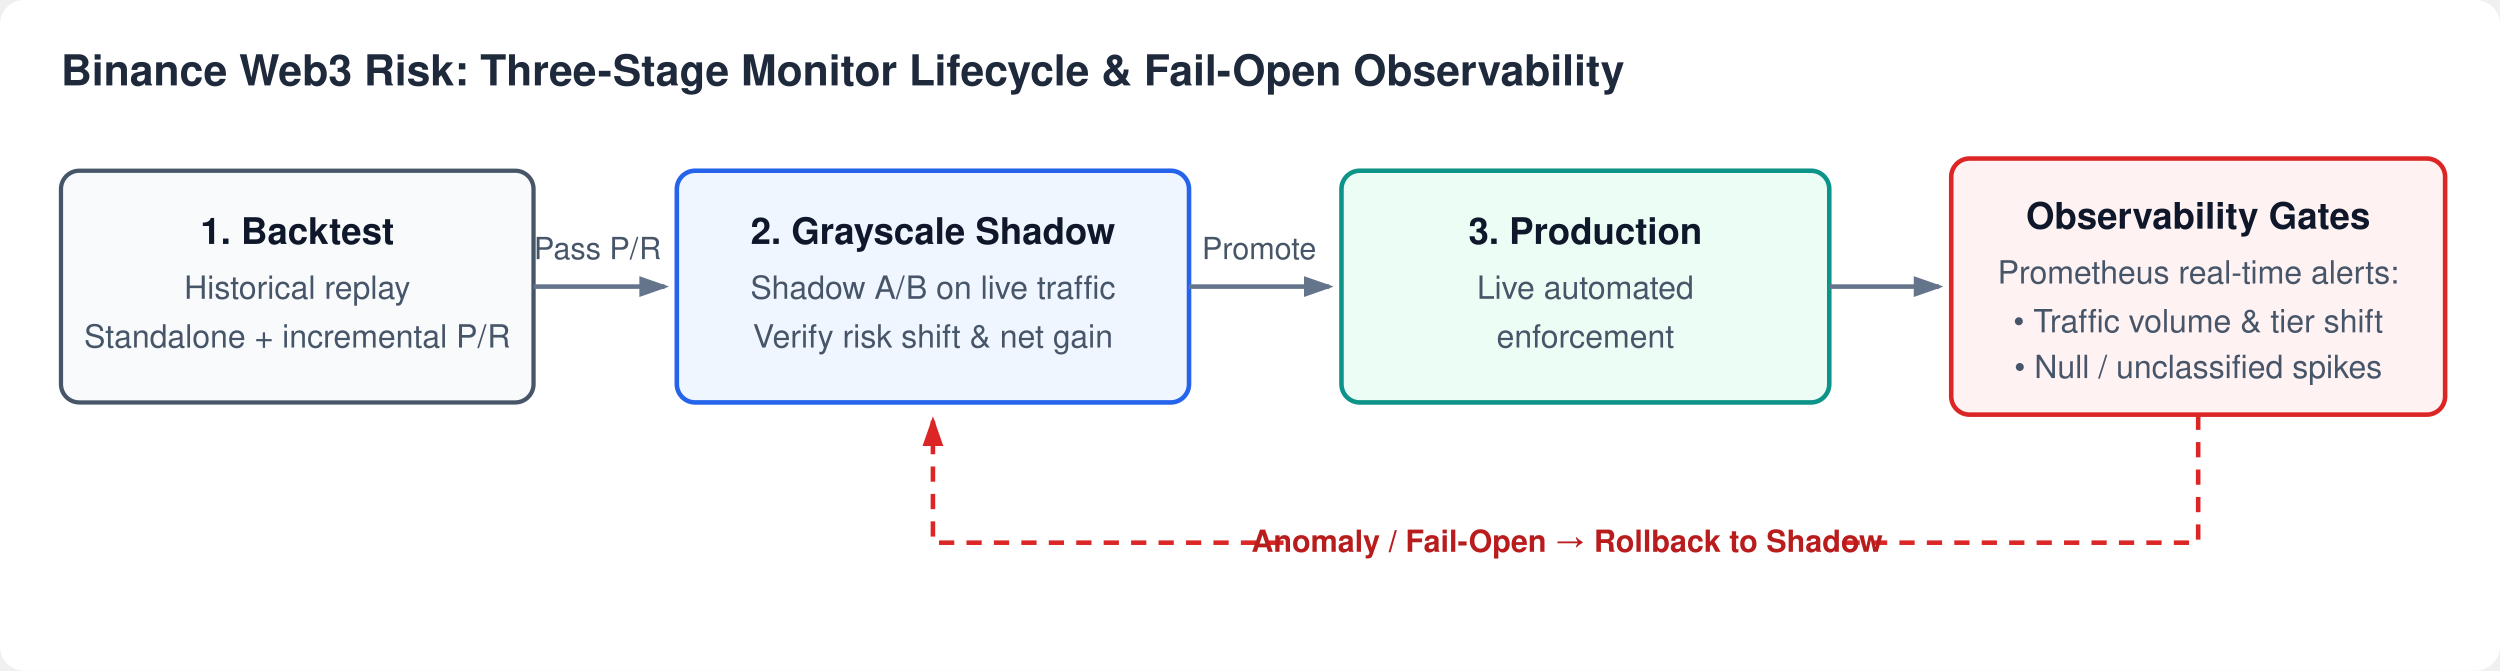
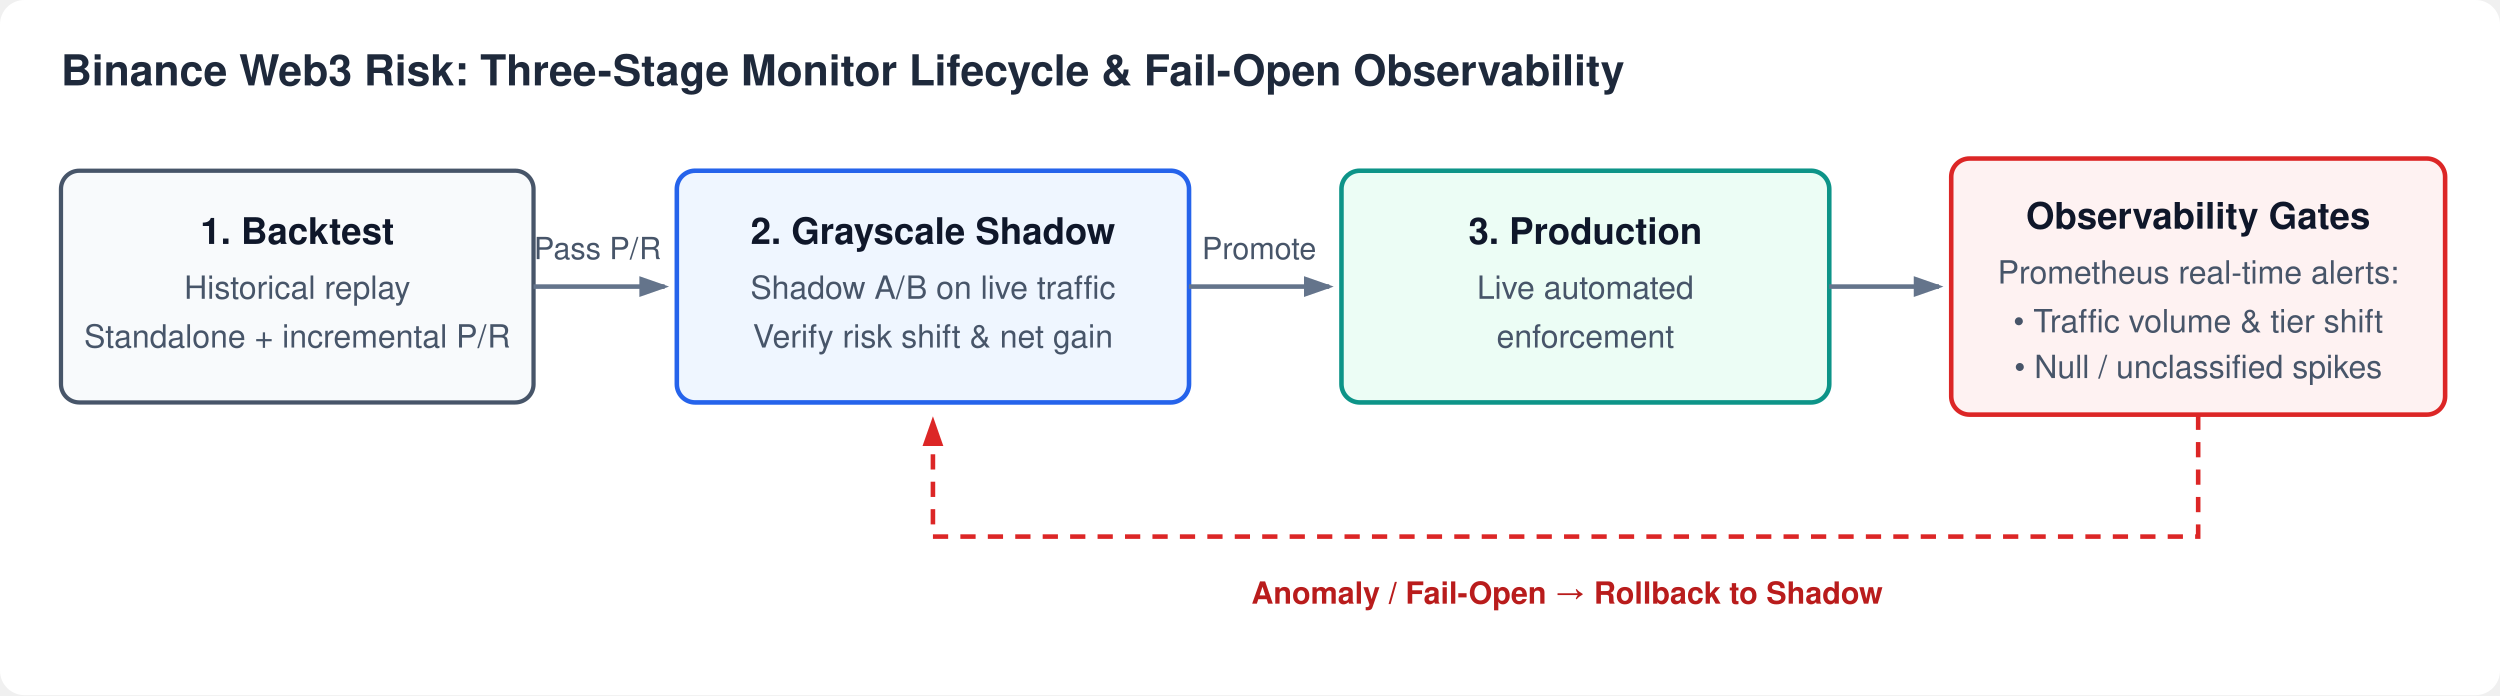
- <svg xmlns="http://www.w3.org/2000/svg" viewBox="0 0 820 220" width="820" height="220" role="img" aria-label="Binance three-stage Risk Strategy Lifecycle with Prometheus observability feedback loop">
+ <svg xmlns="http://www.w3.org/2000/svg" viewBox="0 0 820 228" width="820" height="228" role="img" aria-label="Binance three-stage Risk Strategy Lifecycle with Prometheus observability feedback loop">
  <defs>
    <style>
      .title { font: 700 14px "Helvetica Neue", Helvetica, Arial, sans-serif; fill: #1e293b; }
      .box-title { font: 600 12px "Helvetica Neue", Helvetica, Arial, sans-serif; fill: #0f172a; }
      .box-sub { font: 400 10.5px "Helvetica Neue", Helvetica, Arial, sans-serif; fill: #475569; }
      .edge-lbl { font: 500 10px "Helvetica Neue", Helvetica, Arial, sans-serif; fill: #475569; }
      .warn-lbl { font: 600 10px "Helvetica Neue", Helvetica, Arial, sans-serif; fill: #b91c1c; }
    </style>
    <marker id="arrow" viewBox="0 0 10 10" refX="8.5" refY="5" markerWidth="6.5" markerHeight="6.5" orient="auto-start-reverse">
      <path d="M 0 1.5 L 10 5 L 0 8.5 z" fill="#64748b" />
    </marker>
    <marker id="arrow-red" viewBox="0 0 10 10" refX="8.5" refY="5" markerWidth="6.5" markerHeight="6.5" orient="auto-start-reverse">
      <path d="M 0 1.5 L 10 5 L 0 8.5 z" fill="#dc2626" />
    </marker>
  </defs>
-   <rect width="820" height="220" rx="8" fill="#ffffff" />
+   <rect width="820" height="228" rx="8" fill="#ffffff" />
  <text x="20" y="28" class="title">Binance Web3 Risk: Three-Stage Monitor Lifecycle &amp; Fail-Open Observability</text>
  <rect x="20" y="56" width="155" height="76" rx="6" fill="#f8fafc" stroke="#475569" stroke-width="1.4" />
  <text x="97.5" y="80" text-anchor="middle" class="box-title">1. Backtest</text>
  <text x="97.5" y="98" text-anchor="middle" class="box-sub">Historical replay</text>
  <text x="97.5" y="114" text-anchor="middle" class="box-sub">Standalone + incremental P/R</text>
  <line x1="175" y1="94" x2="218" y2="94" stroke="#64748b" stroke-width="1.5" marker-end="url(#arrow)" />
  <text x="196" y="85" text-anchor="middle" class="edge-lbl">Pass P/R</text>
  <rect x="222" y="56" width="168" height="76" rx="6" fill="#eff6ff" stroke="#2563eb" stroke-width="1.5" />
  <text x="306" y="80" text-anchor="middle" class="box-title">2. Grayscale Shadow</text>
  <text x="306" y="98" text-anchor="middle" class="box-sub">Shadow A/B on live traffic</text>
  <text x="306" y="114" text-anchor="middle" class="box-sub">Verify risk shift &amp; net gain</text>
  <line x1="390" y1="94" x2="436" y2="94" stroke="#64748b" stroke-width="1.5" marker-end="url(#arrow)" />
  <text x="413" y="85" text-anchor="middle" class="edge-lbl">Promote</text>
  <rect x="440" y="56" width="160" height="76" rx="6" fill="#ecfdf5" stroke="#0d9488" stroke-width="1.5" />
  <text x="520" y="80" text-anchor="middle" class="box-title">3. Production</text>
  <text x="520" y="98" text-anchor="middle" class="box-sub">Live automated</text>
  <text x="520" y="114" text-anchor="middle" class="box-sub">enforcement</text>
  <line x1="600" y1="94" x2="636" y2="94" stroke="#64748b" stroke-width="1.5" marker-end="url(#arrow)" />
  <rect x="640" y="52" width="162" height="84" rx="6" fill="#fef2f2" stroke="#dc2626" stroke-width="1.5" />
  <text x="721" y="75" text-anchor="middle" class="box-title">Observability Gates</text>
  <text x="721" y="93" text-anchor="middle" class="box-sub">Prometheus real-time alerts:</text>
  <text x="721" y="109" text-anchor="middle" class="box-sub">• Traffic volume &amp; tier shift</text>
  <text x="721" y="124" text-anchor="middle" class="box-sub">• Null / unclassified spikes</text>
-   <path d="M 721 136 L 721 178 L 306 178 L 306 138" stroke="#dc2626" stroke-width="1.5" stroke-dasharray="5,4" fill="none" marker-end="url(#arrow-red)" />
-   <rect x="424" y="167" width="180" height="20" rx="4" fill="#ffffff" />
-   <text x="514" y="181" text-anchor="middle" class="warn-lbl">Anomaly / Fail-Open → Rollback to Shadow</text>
+   <path d="M 721 136 L 721 176 L 306 176 L 306 138" stroke="#dc2626" stroke-width="1.5" stroke-dasharray="5,4" fill="none" marker-end="url(#arrow-red)" />
+   <text x="514" y="198" text-anchor="middle" class="warn-lbl">Anomaly / Fail-Open → Rollback to Shadow</text>
</svg>
